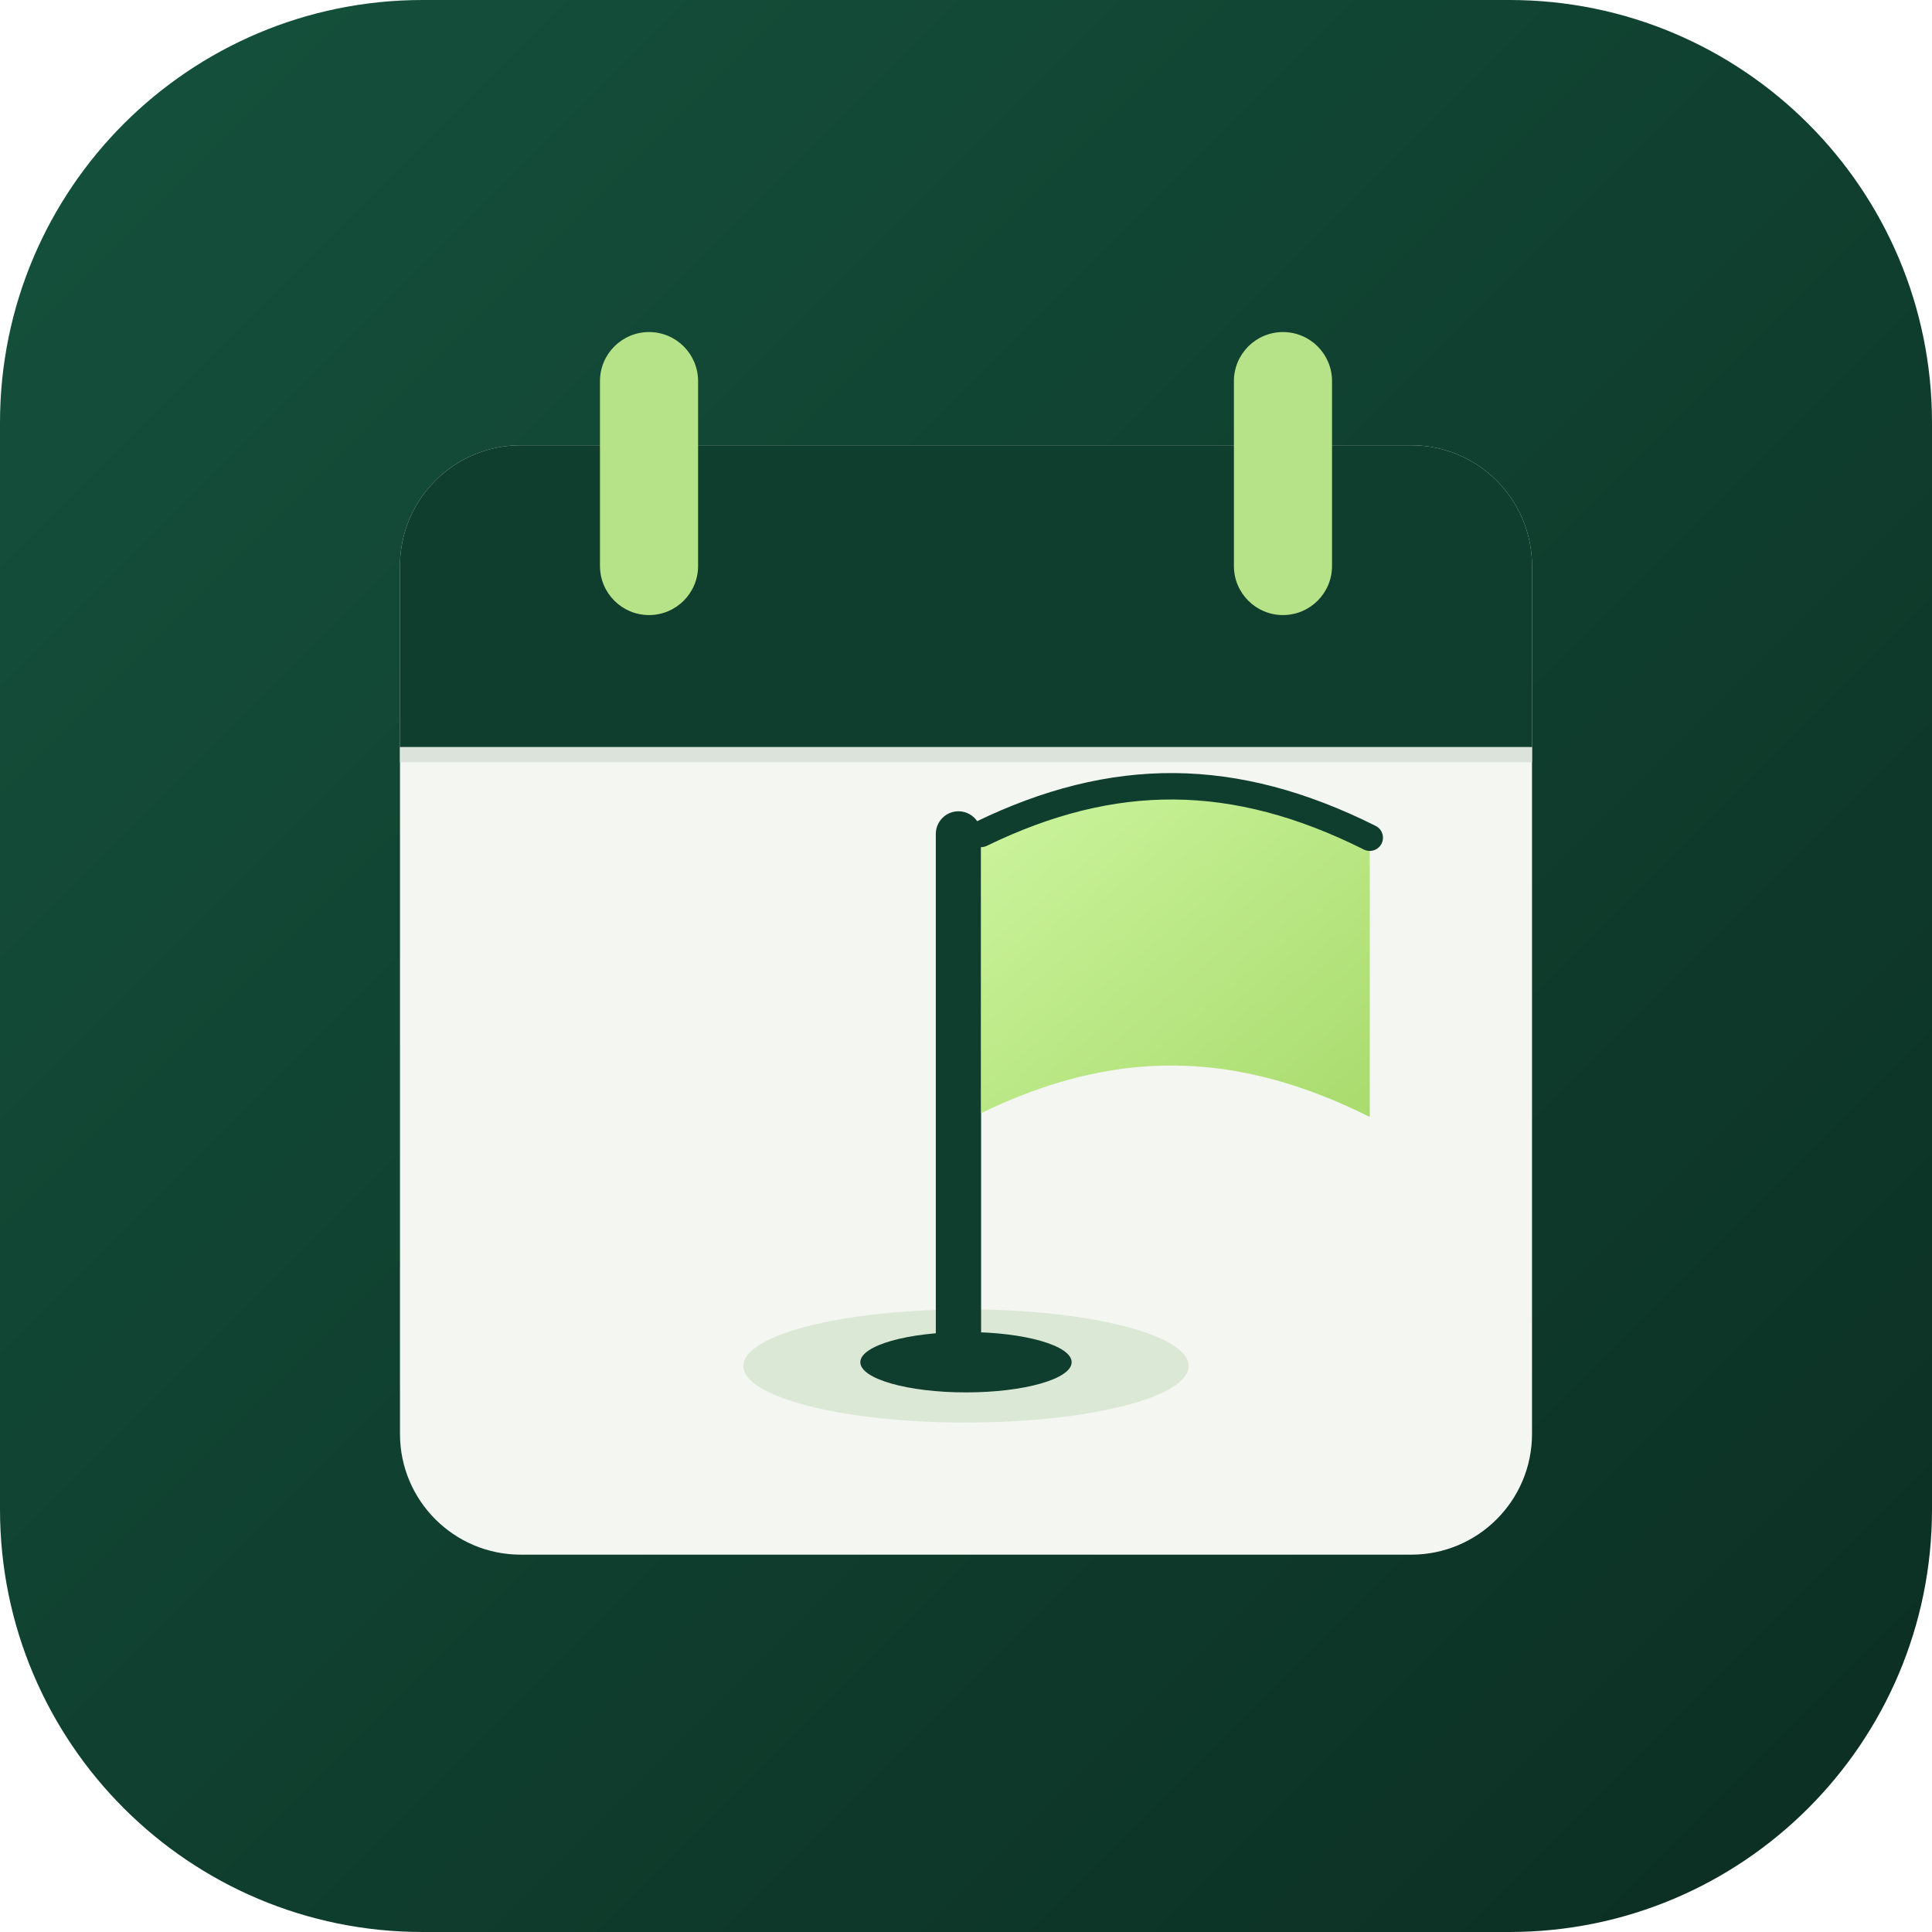
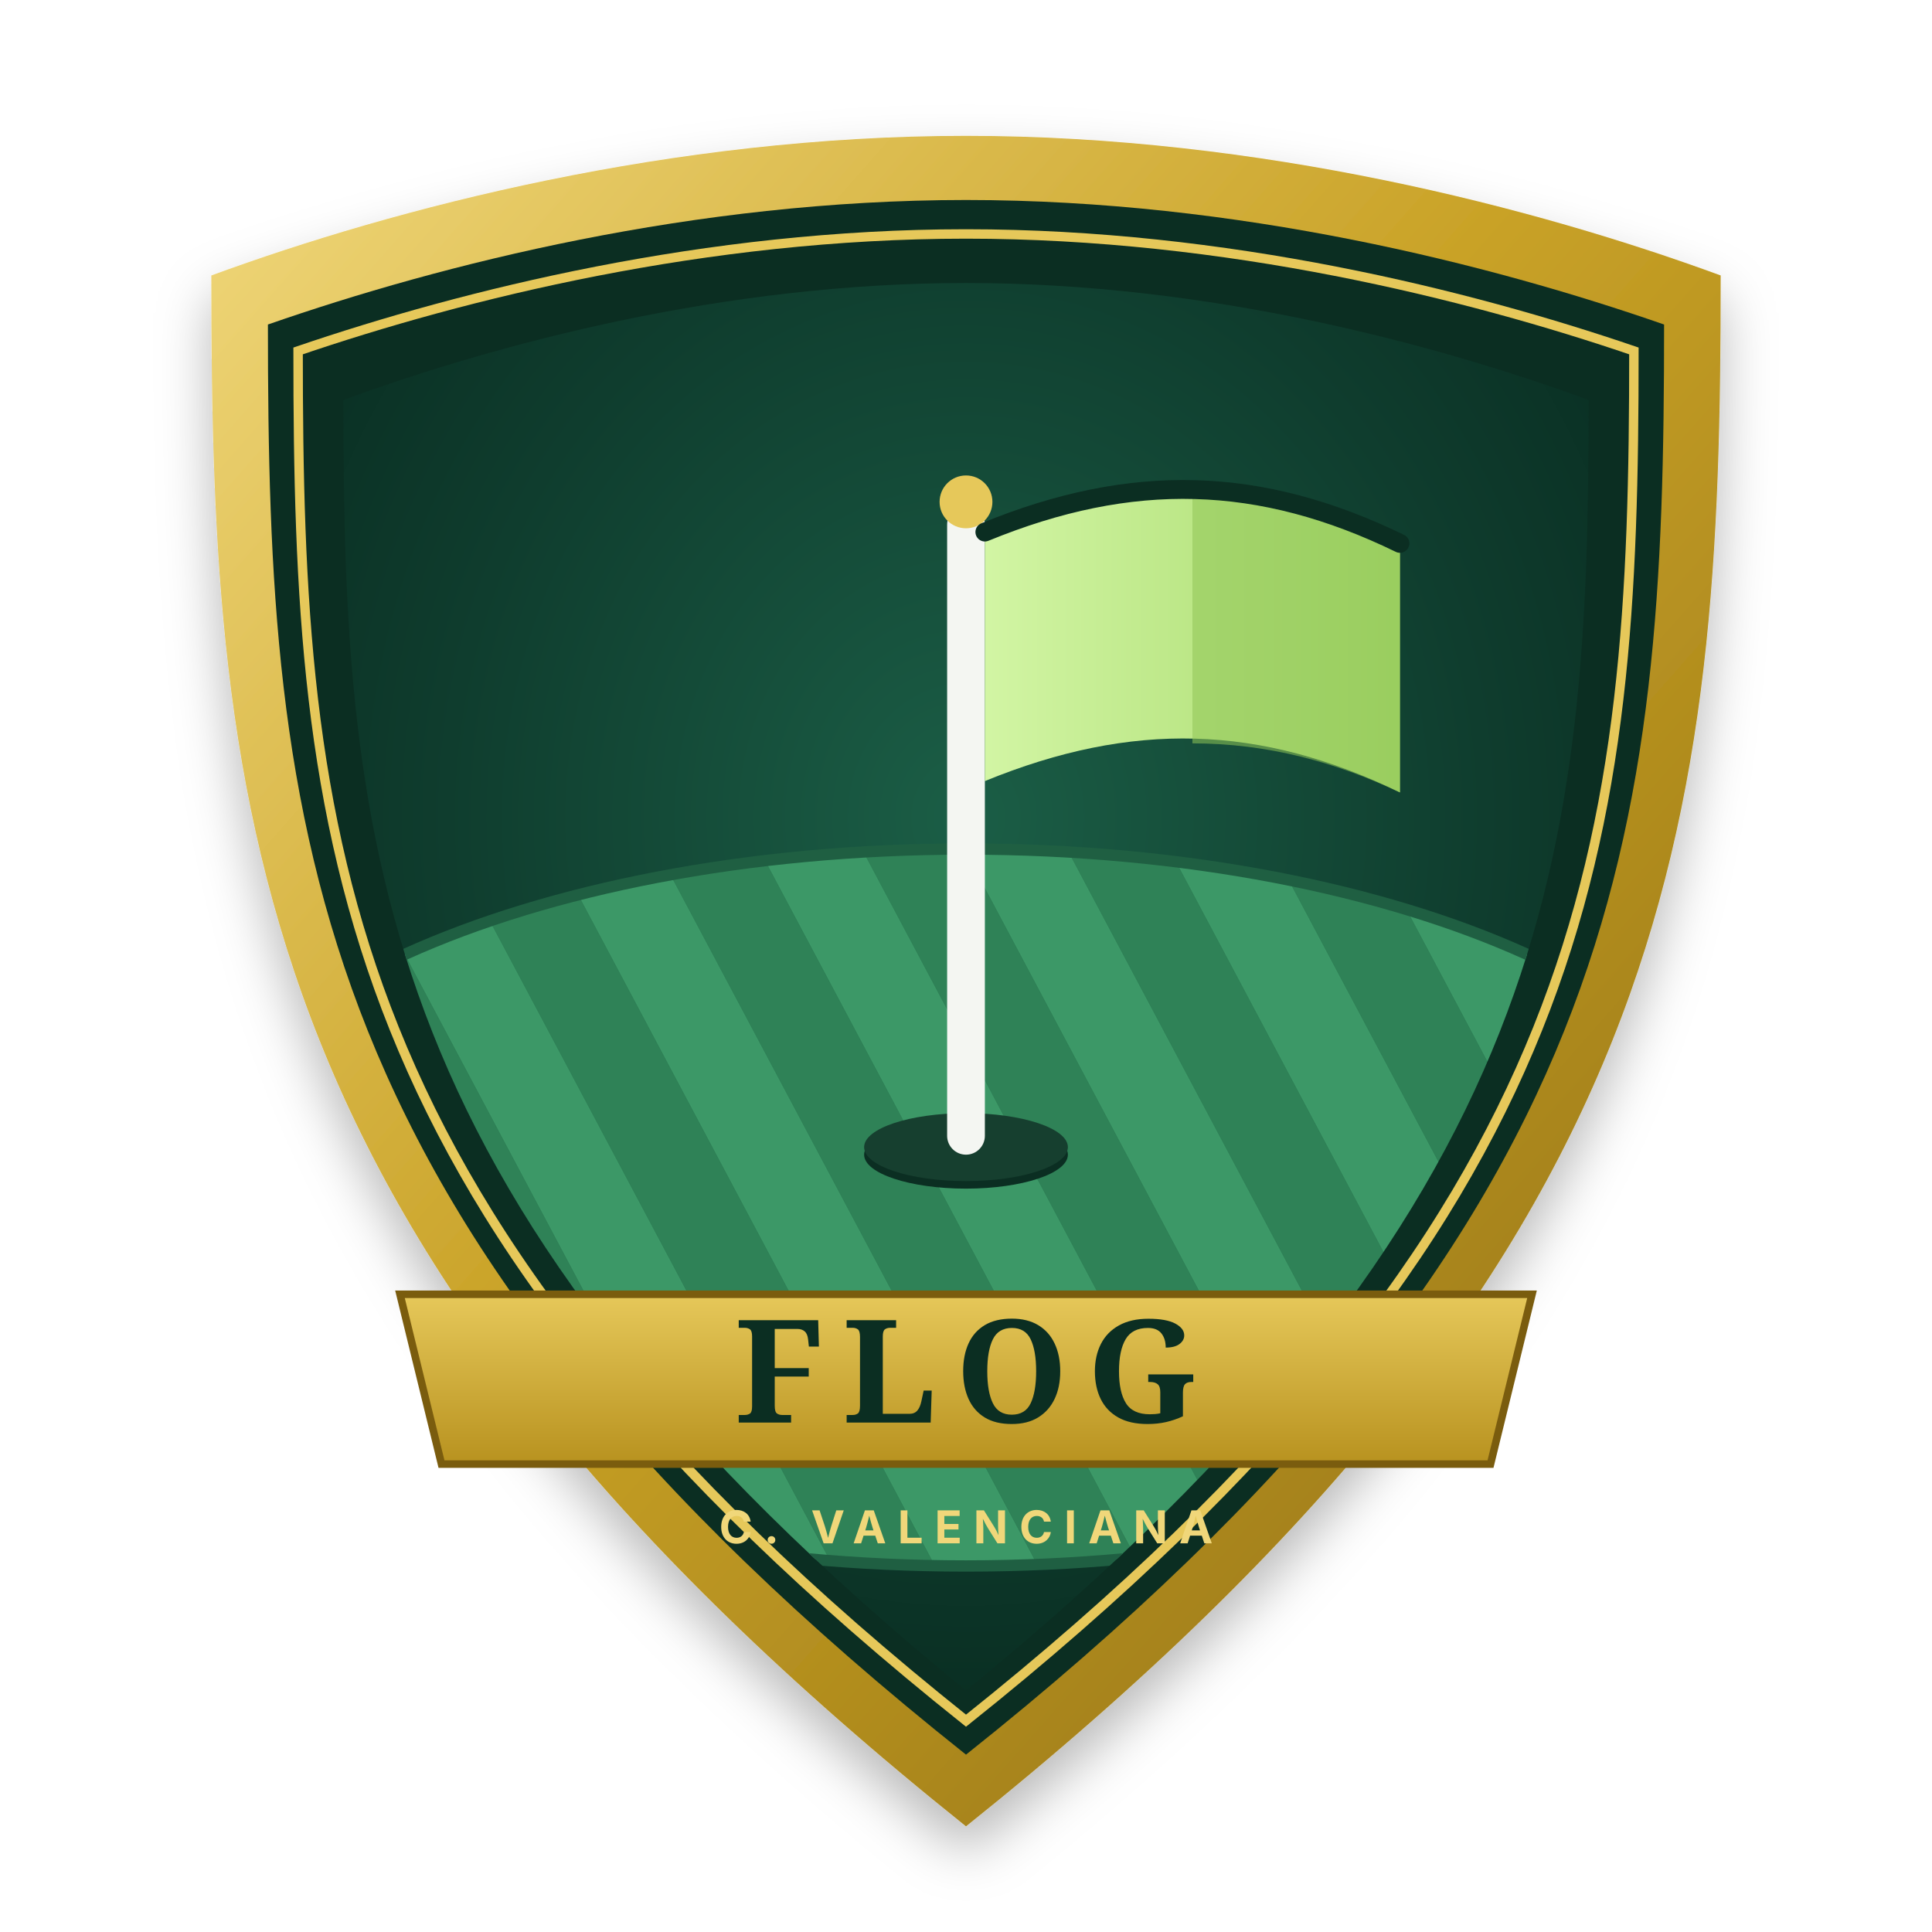
<svg xmlns="http://www.w3.org/2000/svg" viewBox="0 0 1024 1024" width="1024" height="1024">
  <defs>
-     <linearGradient id="bg" x1="0" y1="0" x2="1" y2="1">
-       <stop offset="0" stop-color="#15523D" />
-       <stop offset="1" stop-color="#0B2E22" />
+     <radialGradient id="campo" cx="50%" cy="38%" r="70%">
+       <stop offset="0" stop-color="#1B5E46" />
+       <stop offset="0.6" stop-color="#0F3D2E" />
+       <stop offset="1" stop-color="#082A1F" />
+     </radialGradient>
+     <linearGradient id="oro" x1="0" y1="0" x2="1" y2="1">
+       <stop offset="0" stop-color="#F0D77A" />
+       <stop offset="0.45" stop-color="#C9A227" />
+       <stop offset="1" stop-color="#8E6D12" />
    </linearGradient>
-     <linearGradient id="flag" x1="0" y1="0" x2="1" y2="1">
-       <stop offset="0" stop-color="#CDF59E" />
-       <stop offset="1" stop-color="#A9DB6E" />
+     <linearGradient id="oroBanda" x1="0" y1="0" x2="0" y2="1">
+       <stop offset="0" stop-color="#E6C85A" />
+       <stop offset="1" stop-color="#B8921F" />
    </linearGradient>
+     <linearGradient id="bandera" x1="0" y1="0" x2="1" y2="0">
+       <stop offset="0" stop-color="#D2F5A4" />
+       <stop offset="1" stop-color="#A6D96A" />
+     </linearGradient>
+     <pattern id="siega" patternUnits="userSpaceOnUse" width="96" height="96" patternTransform="rotate(-28)">
+       <rect width="48" height="96" fill="#2F8257" />
+       <rect x="48" width="48" height="96" fill="#3C9867" />
+     </pattern>
+     <clipPath id="clipEscudo">
+       <path d="M512 150 C 640 150 760 182 842 212 C 842 450 826 640 512 896 C 198 640 182 450 182 212 C 264 182 384 150 512 150 Z" />
+     </clipPath>
+     <filter id="sombra" x="-10%" y="-10%" width="120%" height="130%">
+       <feDropShadow dx="0" dy="14" stdDeviation="14" flood-color="#000" flood-opacity="0.28" />
+     </filter>
  </defs>
-   <rect width="1024" height="1024" rx="224" fill="url(#bg)" />
-   <g>
-     <rect x="212" y="236" width="600" height="588" rx="64" fill="#F4F6F2" />
-     <path d="M212 300a64 64 0 0 1 64-64h472a64 64 0 0 1 64 64v96H212z" fill="#0F3D2E" />
-     <rect x="318" y="176" width="52" height="150" rx="26" fill="#B6E388" />
-     <rect x="654" y="176" width="52" height="150" rx="26" fill="#B6E388" />
-     <rect x="212" y="396" width="600" height="8" fill="#DCE3DA" />
+   <path filter="url(#sombra)" d="M512 72 C 668 72 814 110 912 146 C 912 436 892 664 512 968 C 132 664 112 436 112 146 C 210 110 356 72 512 72 Z" fill="url(#oro)" />
+   <path d="M512 106 C 656 106 790 140 882 172 C 882 440 864 650 512 930 C 160 650 142 440 142 172 C 234 140 368 106 512 106 Z" fill="#0B2E22" />
+   <path d="M512 124 C 650 124 778 156 866 186 C 866 444 848 644 512 912 C 176 644 158 444 158 186 C 246 156 374 124 512 124 Z" fill="none" stroke="#E6C85A" stroke-width="5" />
+   <path d="M512 150 C 640 150 760 182 842 212 C 842 450 826 640 512 896 C 198 640 182 450 182 212 C 264 182 384 150 512 150 Z" fill="url(#campo)" />
+   <g clip-path="url(#clipEscudo)">
+     <ellipse cx="512" cy="640" rx="420" ry="190" fill="url(#siega)" />
+     <ellipse cx="512" cy="640" rx="420" ry="190" fill="none" stroke="#1F5F42" stroke-width="6" />
  </g>
-   <ellipse cx="512" cy="724" rx="118" ry="30" fill="#DCE8D6" />
-   <ellipse cx="512" cy="722" rx="56" ry="16" fill="#0F3D2E" />
-   <rect x="496" y="430" width="24" height="296" rx="12" fill="#0F3D2E" />
-   <path d="M520 442c70-34 134-34 206 2v148c-72-36-136-36-206-2z" fill="url(#flag)" />
-   <path d="M520 442c70-34 134-34 206 2" fill="none" stroke="#0F3D2E" stroke-width="14" stroke-linecap="round" />
+   <ellipse cx="512" cy="612" rx="54" ry="18" fill="#0B2E22" />
+   <ellipse cx="512" cy="608" rx="54" ry="18" fill="#163F2F" />
+   <rect x="502" y="268" width="20" height="344" rx="10" fill="#F4F6F2" />
+   <circle cx="512" cy="266" r="14" fill="#E6C85A" />
+   <path d="M522 282 C 600 250 668 252 742 288 L 742 420 C 668 384 600 382 522 414 Z" fill="url(#bandera)" />
+   <path d="M632 262 C 672 262 708 272 742 288 L 742 420 C 708 404 672 394 632 394 Z" fill="#8FC456" opacity="0.55" />
+   <path d="M522 282 C 600 250 668 252 742 288" fill="none" stroke="#0B2E22" stroke-width="10" stroke-linecap="round" />
+   <path d="M212 686 L 812 686 L 790 776 L 234 776 Z" fill="url(#oroBanda)" />
+   <path d="M212 686 L 812 686 L 790 776 L 234 776 Z" fill="none" stroke="#7A5C0E" stroke-width="4" />
+   <text x="512" y="754" text-anchor="middle" font-family="Fraunces, 'Fraunces 72pt', serif" font-weight="700" font-size="76" letter-spacing="10" fill="#0B2E22">FLOG</text>
+   <text x="512" y="818" text-anchor="middle" font-family="Inter, 'Helvetica Neue', Arial, sans-serif" font-weight="700" font-size="24" letter-spacing="6" fill="#F0D77A">C. VALENCIANA</text>
</svg>
